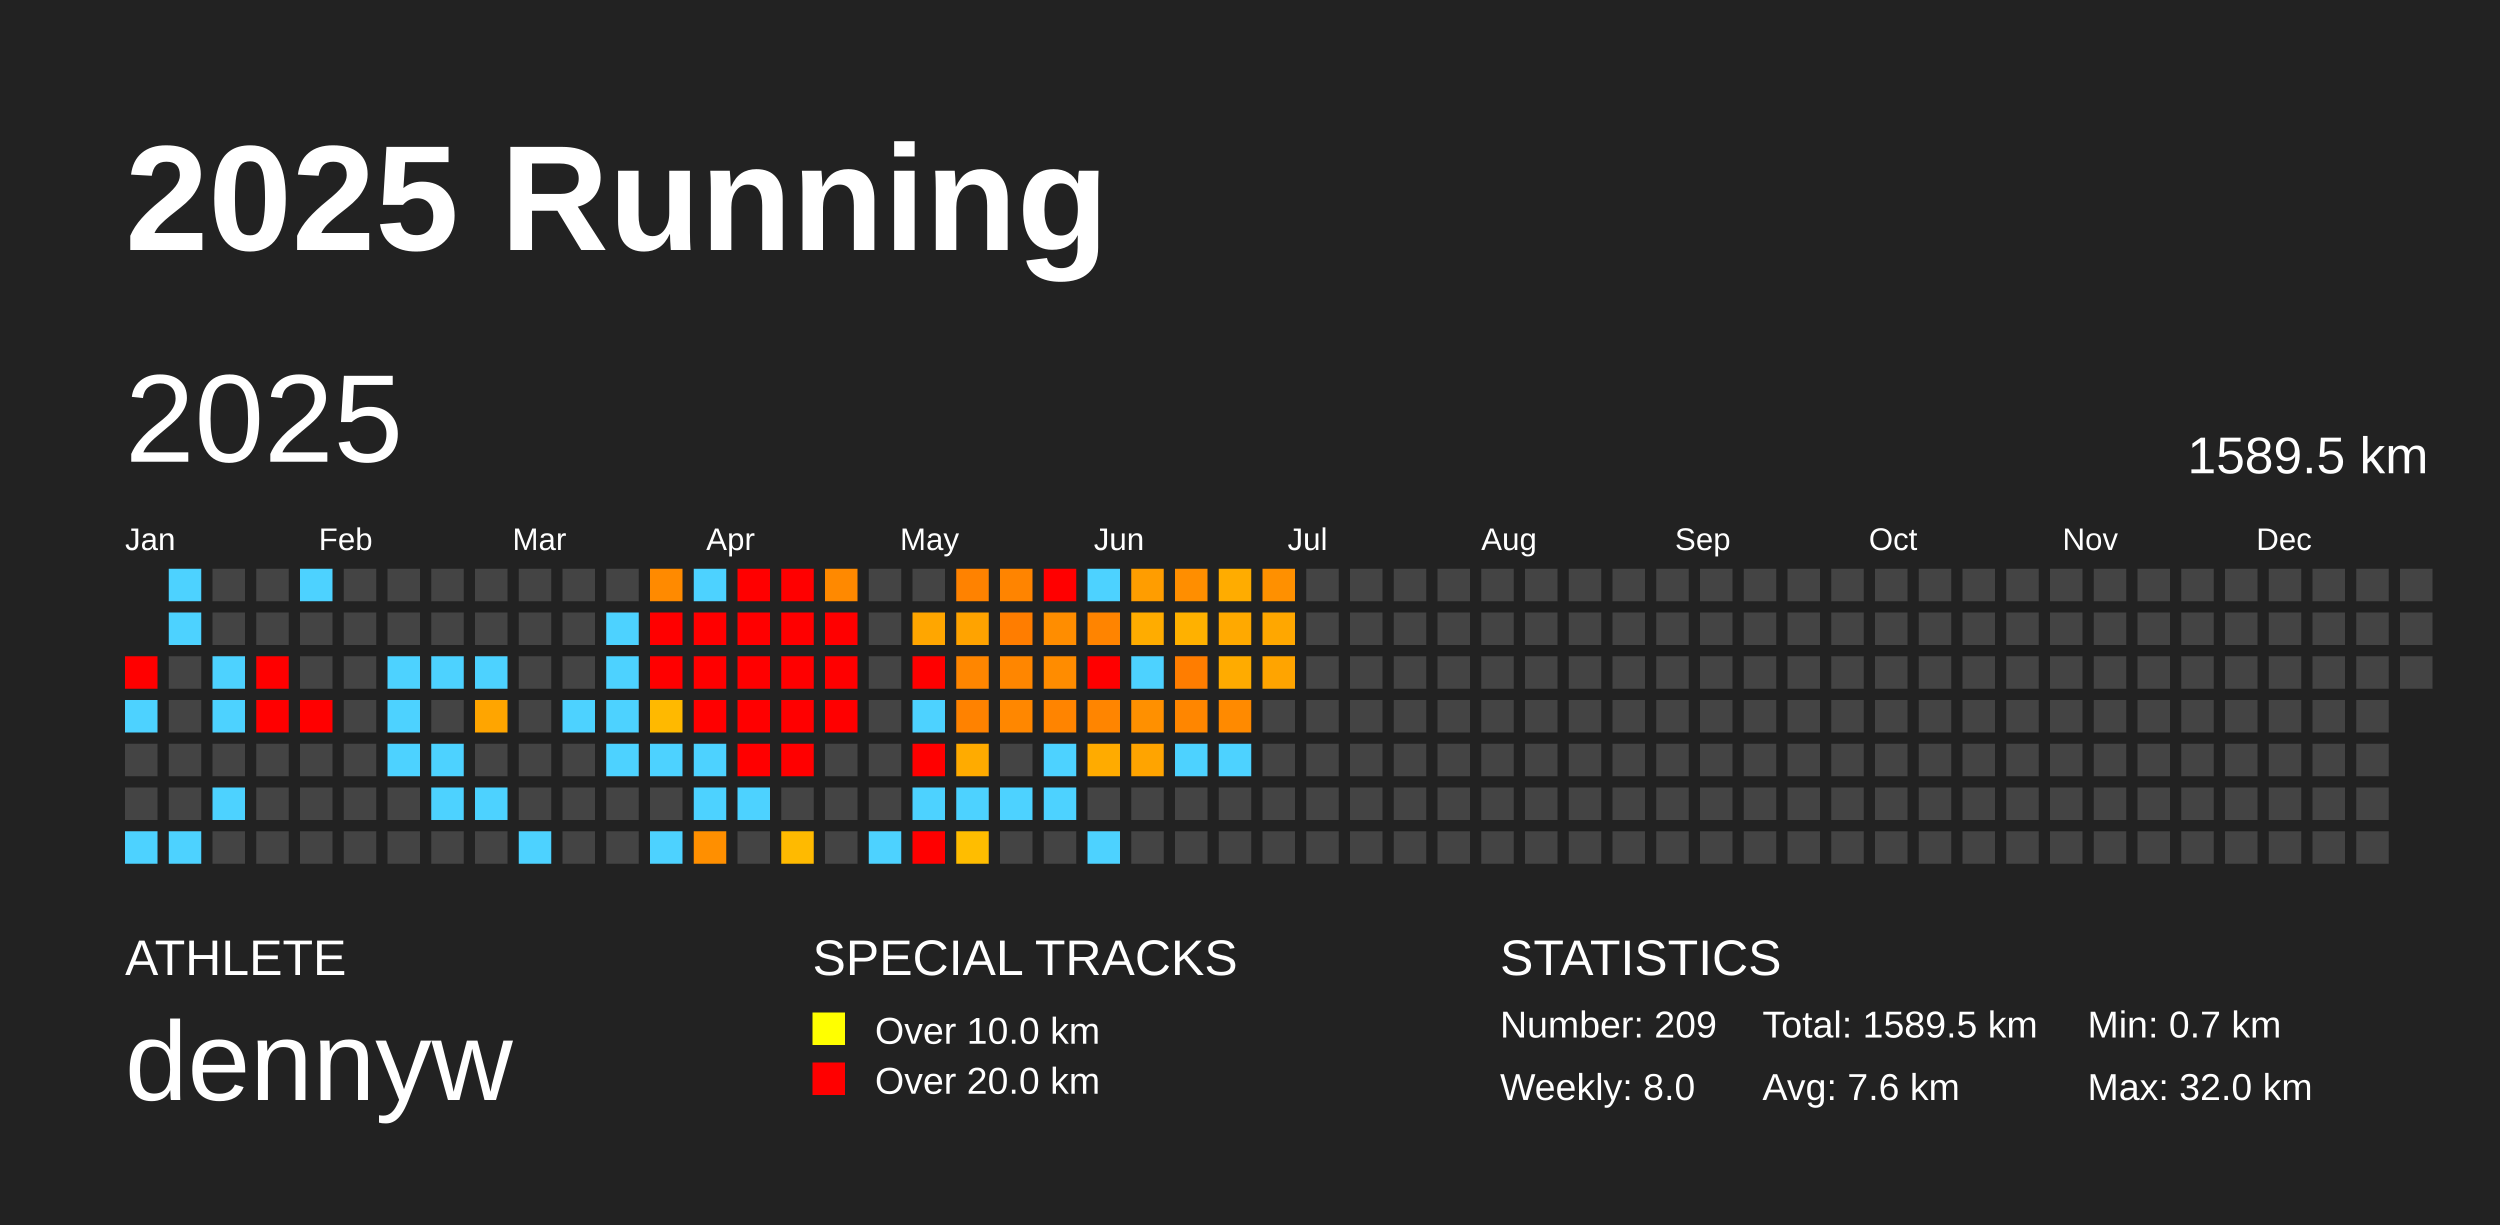
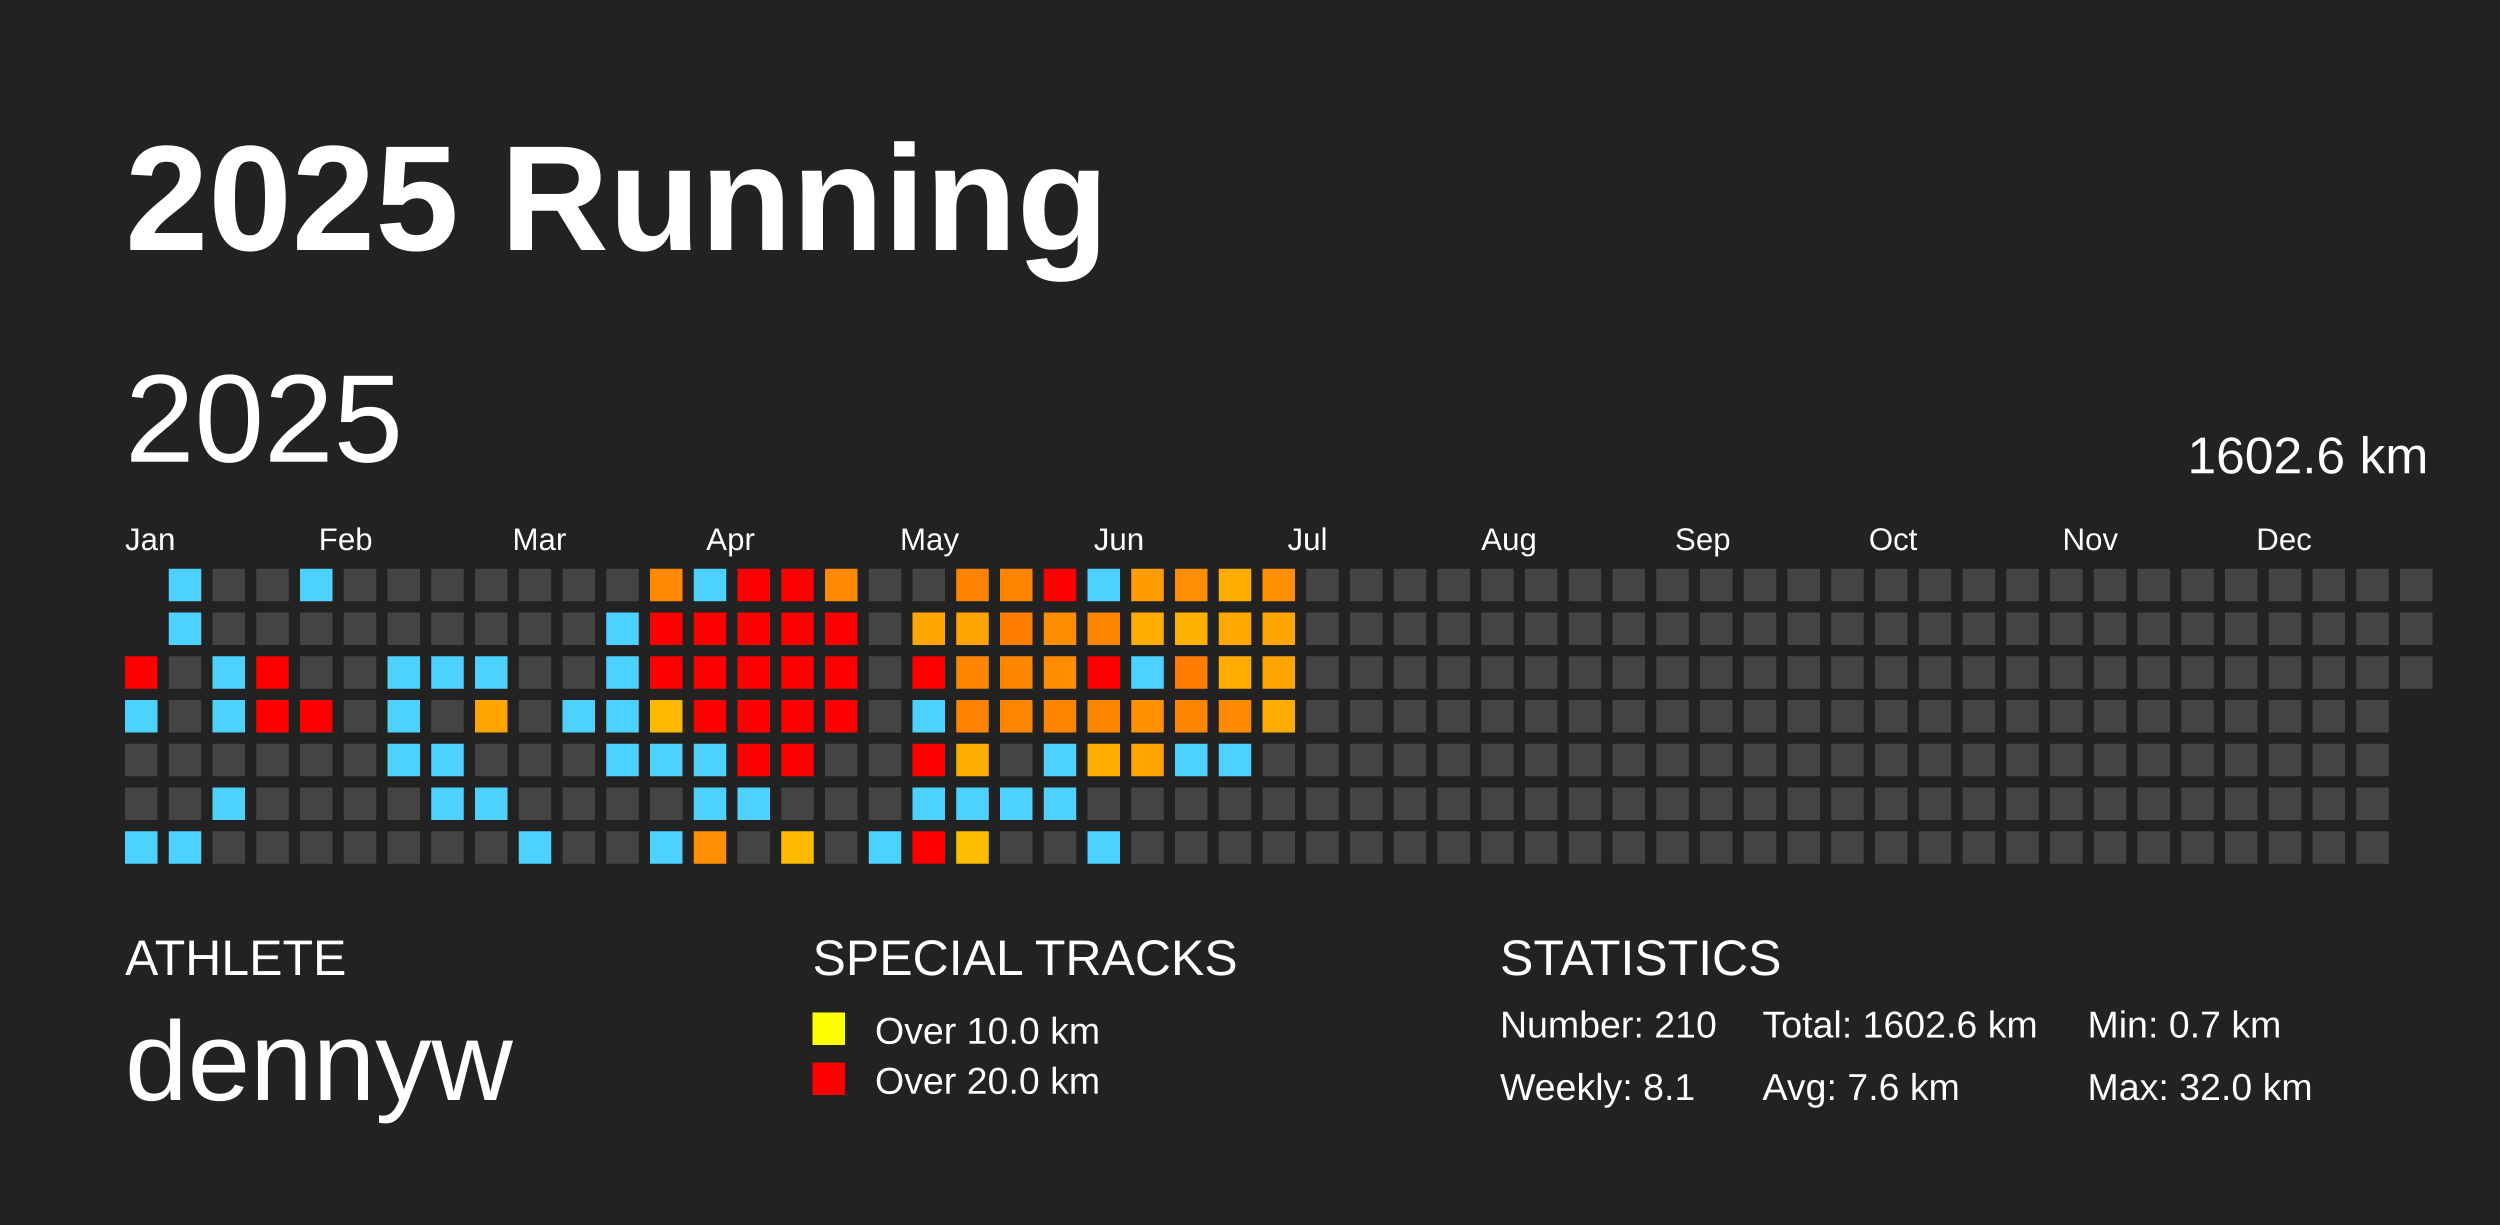
<svg xmlns="http://www.w3.org/2000/svg" baseProfile="full" height="98mm" version="1.1" viewBox="0,0,200,98" width="200mm">
  <defs />
  <rect fill="#222222" height="98" width="200" x="0" y="0" />
  <text fill="#FFFFFF" style="font-size:12px; font-family:Arial; font-weight:bold;" x="10" y="20">2025 Running</text>
  <text fill="#FFFFFF" style="font-size:4px; font-family:Arial" x="10" y="78">ATHLETE</text>
  <text fill="#FFFFFF" style="font-size:9px; font-family:Arial" x="10" y="88">dennyw</text>
  <text fill="#FFFFFF" style="font-size:4px; font-family:Arial" x="65" y="78">SPECIAL TRACKS</text>
  <rect fill="yellow" height="2.6" width="2.6" x="65" y="81" />
  <text fill="#FFFFFF" style="font-size:3px; font-family:Arial" x="70" y="83.5">Over 10.0 km</text>
  <rect fill="red" height="2.6" width="2.6" x="65" y="85" />
  <text fill="#FFFFFF" style="font-size:3px; font-family:Arial" x="70" y="87.5">Over 20.0 km</text>
  <text fill="#FFFFFF" style="font-size:4px; font-family:Arial" x="120" y="78">STATISTICS</text>
-   <text fill="#FFFFFF" style="font-size:3px; font-family:Arial" x="120" y="83">Number: 209</text>
-   <text fill="#FFFFFF" style="font-size:3px; font-family:Arial" x="120" y="88">Weekly: 8.0</text>
-   <text fill="#FFFFFF" style="font-size:3px; font-family:Arial" x="141" y="83">Total: 1589.5 km</text>
+   <text fill="#FFFFFF" style="font-size:3px; font-family:Arial" x="120" y="83">Number: 210</text>
+   <text fill="#FFFFFF" style="font-size:3px; font-family:Arial" x="120" y="88">Weekly: 8.1</text>
+   <text fill="#FFFFFF" style="font-size:3px; font-family:Arial" x="141" y="83">Total: 1602.6 km</text>
  <text fill="#FFFFFF" style="font-size:3px; font-family:Arial" x="141" y="88">Avg: 7.6 km</text>
  <text fill="#FFFFFF" style="font-size:3px; font-family:Arial" x="167" y="83">Min: 0.7 km</text>
  <text fill="#FFFFFF" style="font-size:3px; font-family:Arial" x="167" y="88">Max: 32.0 km</text>
  <text dominant-baseline="hanging" fill="#FFFFFF" style="font-size:10.0px; font-family:Arial;" x="10" y="30">2025</text>
-   <text dominant-baseline="hanging" fill="#FFFFFF" style="font-size:4.125px; font-family:Arial;" x="175" y="35">1589.5 km</text>
+   <text dominant-baseline="hanging" fill="#FFFFFF" style="font-size:4.125px; font-family:Arial;" x="175" y="35">1602.6 km</text>
  <text fill="#FFFFFF" style="font-size:2.5px; font-family:Arial" x="10.0" y="44">Jan</text>
  <text fill="#FFFFFF" style="font-size:2.5px; font-family:Arial" x="25.5" y="44">Feb</text>
  <text fill="#FFFFFF" style="font-size:2.5px; font-family:Arial" x="41.0" y="44">Mar</text>
  <text fill="#FFFFFF" style="font-size:2.5px; font-family:Arial" x="56.5" y="44">Apr</text>
  <text fill="#FFFFFF" style="font-size:2.5px; font-family:Arial" x="72.0" y="44">May</text>
  <text fill="#FFFFFF" style="font-size:2.5px; font-family:Arial" x="87.5" y="44">Jun</text>
  <text fill="#FFFFFF" style="font-size:2.5px; font-family:Arial" x="103.0" y="44">Jul</text>
  <text fill="#FFFFFF" style="font-size:2.5px; font-family:Arial" x="118.5" y="44">Aug</text>
  <text fill="#FFFFFF" style="font-size:2.5px; font-family:Arial" x="134.0" y="44">Sep</text>
  <text fill="#FFFFFF" style="font-size:2.5px; font-family:Arial" x="149.5" y="44">Oct</text>
  <text fill="#FFFFFF" style="font-size:2.5px; font-family:Arial" x="165.0" y="44">Nov</text>
  <text fill="#FFFFFF" style="font-size:2.5px; font-family:Arial" x="180.5" y="44">Dec</text>
  <rect fill="red" height="2.6" width="2.6" x="10.0" y="52.5" />
  <rect fill="#4dd2ff" height="2.6" width="2.6" x="10.0" y="56.0" />
  <rect fill="#444444" height="2.6" width="2.6" x="10.0" y="59.5" />
  <rect fill="#444444" height="2.6" width="2.6" x="10.0" y="63.0" />
  <rect fill="#4dd2ff" height="2.6" width="2.6" x="10.0" y="66.5" />
  <rect fill="#4dd2ff" height="2.6" width="2.6" x="13.5" y="45.5" />
  <rect fill="#4dd2ff" height="2.6" width="2.6" x="13.5" y="49.0" />
  <rect fill="#444444" height="2.6" width="2.6" x="13.5" y="52.5" />
  <rect fill="#444444" height="2.6" width="2.6" x="13.5" y="56.0" />
  <rect fill="#444444" height="2.6" width="2.6" x="13.5" y="59.5" />
  <rect fill="#444444" height="2.6" width="2.6" x="13.5" y="63.0" />
  <rect fill="#4dd2ff" height="2.6" width="2.6" x="13.5" y="66.5" />
  <rect fill="#444444" height="2.6" width="2.6" x="17.0" y="45.5" />
  <rect fill="#444444" height="2.6" width="2.6" x="17.0" y="49.0" />
  <rect fill="#4dd2ff" height="2.6" width="2.6" x="17.0" y="52.5" />
  <rect fill="#4dd2ff" height="2.6" width="2.6" x="17.0" y="56.0" />
  <rect fill="#444444" height="2.6" width="2.6" x="17.0" y="59.5" />
  <rect fill="#4dd2ff" height="2.6" width="2.6" x="17.0" y="63.0" />
  <rect fill="#444444" height="2.6" width="2.6" x="17.0" y="66.5" />
  <rect fill="#444444" height="2.6" width="2.6" x="20.5" y="45.5" />
  <rect fill="#444444" height="2.6" width="2.6" x="20.5" y="49.0" />
  <rect fill="red" height="2.6" width="2.6" x="20.5" y="52.5" />
  <rect fill="red" height="2.6" width="2.6" x="20.5" y="56.0" />
  <rect fill="#444444" height="2.6" width="2.6" x="20.5" y="59.5" />
  <rect fill="#444444" height="2.6" width="2.6" x="20.5" y="63.0" />
  <rect fill="#444444" height="2.6" width="2.6" x="20.5" y="66.5" />
  <rect fill="#4dd2ff" height="2.6" width="2.6" x="24.0" y="45.5" />
  <rect fill="#444444" height="2.6" width="2.6" x="24.0" y="49.0" />
  <rect fill="#444444" height="2.6" width="2.6" x="24.0" y="52.5" />
  <rect fill="red" height="2.6" width="2.6" x="24.0" y="56.0" />
  <rect fill="#444444" height="2.6" width="2.6" x="24.0" y="59.5" />
  <rect fill="#444444" height="2.6" width="2.6" x="24.0" y="63.0" />
  <rect fill="#444444" height="2.6" width="2.6" x="24.0" y="66.5" />
  <rect fill="#444444" height="2.6" width="2.6" x="27.5" y="45.5" />
  <rect fill="#444444" height="2.6" width="2.6" x="27.5" y="49.0" />
  <rect fill="#444444" height="2.6" width="2.6" x="27.5" y="52.5" />
  <rect fill="#444444" height="2.6" width="2.6" x="27.5" y="56.0" />
  <rect fill="#444444" height="2.6" width="2.6" x="27.5" y="59.5" />
  <rect fill="#444444" height="2.6" width="2.6" x="27.5" y="63.0" />
  <rect fill="#444444" height="2.6" width="2.6" x="27.5" y="66.5" />
  <rect fill="#444444" height="2.6" width="2.6" x="31.0" y="45.5" />
  <rect fill="#444444" height="2.6" width="2.6" x="31.0" y="49.0" />
  <rect fill="#4dd2ff" height="2.6" width="2.6" x="31.0" y="52.5" />
  <rect fill="#4dd2ff" height="2.6" width="2.6" x="31.0" y="56.0" />
  <rect fill="#4dd2ff" height="2.6" width="2.6" x="31.0" y="59.5" />
  <rect fill="#444444" height="2.6" width="2.6" x="31.0" y="63.0" />
  <rect fill="#444444" height="2.6" width="2.6" x="31.0" y="66.5" />
  <rect fill="#444444" height="2.6" width="2.6" x="34.5" y="45.5" />
  <rect fill="#444444" height="2.6" width="2.6" x="34.5" y="49.0" />
  <rect fill="#4dd2ff" height="2.6" width="2.6" x="34.5" y="52.5" />
  <rect fill="#444444" height="2.6" width="2.6" x="34.5" y="56.0" />
  <rect fill="#4dd2ff" height="2.6" width="2.6" x="34.5" y="59.5" />
  <rect fill="#4dd2ff" height="2.6" width="2.6" x="34.5" y="63.0" />
  <rect fill="#444444" height="2.6" width="2.6" x="34.5" y="66.5" />
  <rect fill="#444444" height="2.6" width="2.6" x="38.0" y="45.5" />
  <rect fill="#444444" height="2.6" width="2.6" x="38.0" y="49.0" />
  <rect fill="#4dd2ff" height="2.6" width="2.6" x="38.0" y="52.5" />
  <rect fill="#ffa500" height="2.6" width="2.6" x="38.0" y="56.0" />
  <rect fill="#444444" height="2.6" width="2.6" x="38.0" y="59.5" />
  <rect fill="#4dd2ff" height="2.6" width="2.6" x="38.0" y="63.0" />
  <rect fill="#444444" height="2.6" width="2.6" x="38.0" y="66.5" />
  <rect fill="#444444" height="2.6" width="2.6" x="41.5" y="45.5" />
  <rect fill="#444444" height="2.6" width="2.6" x="41.5" y="49.0" />
  <rect fill="#444444" height="2.6" width="2.6" x="41.5" y="52.5" />
  <rect fill="#444444" height="2.6" width="2.6" x="41.5" y="56.0" />
  <rect fill="#444444" height="2.6" width="2.6" x="41.5" y="59.5" />
  <rect fill="#444444" height="2.6" width="2.6" x="41.5" y="63.0" />
  <rect fill="#4dd2ff" height="2.6" width="2.6" x="41.5" y="66.5" />
  <rect fill="#444444" height="2.6" width="2.6" x="45.0" y="45.5" />
  <rect fill="#444444" height="2.6" width="2.6" x="45.0" y="49.0" />
  <rect fill="#444444" height="2.6" width="2.6" x="45.0" y="52.5" />
  <rect fill="#4dd2ff" height="2.6" width="2.6" x="45.0" y="56.0" />
  <rect fill="#444444" height="2.6" width="2.6" x="45.0" y="59.5" />
  <rect fill="#444444" height="2.6" width="2.6" x="45.0" y="63.0" />
  <rect fill="#444444" height="2.6" width="2.6" x="45.0" y="66.5" />
  <rect fill="#444444" height="2.6" width="2.6" x="48.5" y="45.5" />
  <rect fill="#4dd2ff" height="2.6" width="2.6" x="48.5" y="49.0" />
  <rect fill="#4dd2ff" height="2.6" width="2.6" x="48.5" y="52.5" />
  <rect fill="#4dd2ff" height="2.6" width="2.6" x="48.5" y="56.0" />
  <rect fill="#4dd2ff" height="2.6" width="2.6" x="48.5" y="59.5" />
  <rect fill="#444444" height="2.6" width="2.6" x="48.5" y="63.0" />
  <rect fill="#444444" height="2.6" width="2.6" x="48.5" y="66.5" />
  <rect fill="#ff8a00" height="2.6" width="2.6" x="52.0" y="45.5" />
  <rect fill="red" height="2.6" width="2.6" x="52.0" y="49.0" />
  <rect fill="red" height="2.6" width="2.6" x="52.0" y="52.5" />
  <rect fill="#ffb900" height="2.6" width="2.6" x="52.0" y="56.0" />
  <rect fill="#4dd2ff" height="2.6" width="2.6" x="52.0" y="59.5" />
  <rect fill="#444444" height="2.6" width="2.6" x="52.0" y="63.0" />
  <rect fill="#4dd2ff" height="2.6" width="2.6" x="52.0" y="66.5" />
  <rect fill="#4dd2ff" height="2.6" width="2.6" x="55.5" y="45.5" />
  <rect fill="red" height="2.6" width="2.6" x="55.5" y="49.0" />
  <rect fill="red" height="2.6" width="2.6" x="55.5" y="52.5" />
  <rect fill="red" height="2.6" width="2.6" x="55.5" y="56.0" />
  <rect fill="#4dd2ff" height="2.6" width="2.6" x="55.5" y="59.5" />
  <rect fill="#4dd2ff" height="2.6" width="2.6" x="55.5" y="63.0" />
  <rect fill="#ff8f00" height="2.6" width="2.6" x="55.5" y="66.5" />
  <rect fill="red" height="2.6" width="2.6" x="59.0" y="45.5" />
  <rect fill="red" height="2.6" width="2.6" x="59.0" y="49.0" />
  <rect fill="red" height="2.6" width="2.6" x="59.0" y="52.5" />
  <rect fill="red" height="2.6" width="2.6" x="59.0" y="56.0" />
  <rect fill="red" height="2.6" width="2.6" x="59.0" y="59.5" />
  <rect fill="#4dd2ff" height="2.6" width="2.6" x="59.0" y="63.0" />
  <rect fill="#444444" height="2.6" width="2.6" x="59.0" y="66.5" />
  <rect fill="red" height="2.6" width="2.6" x="62.5" y="45.5" />
  <rect fill="red" height="2.6" width="2.6" x="62.5" y="49.0" />
  <rect fill="red" height="2.6" width="2.6" x="62.5" y="52.5" />
  <rect fill="red" height="2.6" width="2.6" x="62.5" y="56.0" />
  <rect fill="red" height="2.6" width="2.6" x="62.5" y="59.5" />
  <rect fill="#444444" height="2.6" width="2.6" x="62.5" y="63.0" />
  <rect fill="#ffba00" height="2.6" width="2.6" x="62.5" y="66.5" />
  <rect fill="#ff8900" height="2.6" width="2.6" x="66.0" y="45.5" />
  <rect fill="red" height="2.6" width="2.6" x="66.0" y="49.0" />
  <rect fill="red" height="2.6" width="2.6" x="66.0" y="52.5" />
  <rect fill="red" height="2.6" width="2.6" x="66.0" y="56.0" />
  <rect fill="#444444" height="2.6" width="2.6" x="66.0" y="59.5" />
  <rect fill="#444444" height="2.6" width="2.6" x="66.0" y="63.0" />
  <rect fill="#444444" height="2.6" width="2.6" x="66.0" y="66.5" />
  <rect fill="#444444" height="2.6" width="2.6" x="69.5" y="45.5" />
  <rect fill="#444444" height="2.6" width="2.6" x="69.5" y="49.0" />
  <rect fill="#444444" height="2.6" width="2.6" x="69.5" y="52.5" />
  <rect fill="#444444" height="2.6" width="2.6" x="69.5" y="56.0" />
  <rect fill="#444444" height="2.6" width="2.6" x="69.5" y="59.5" />
  <rect fill="#444444" height="2.6" width="2.6" x="69.5" y="63.0" />
  <rect fill="#4dd2ff" height="2.6" width="2.6" x="69.5" y="66.5" />
  <rect fill="#444444" height="2.6" width="2.6" x="73.0" y="45.5" />
  <rect fill="#ffa600" height="2.6" width="2.6" x="73.0" y="49.0" />
  <rect fill="red" height="2.6" width="2.6" x="73.0" y="52.5" />
  <rect fill="#4dd2ff" height="2.6" width="2.6" x="73.0" y="56.0" />
  <rect fill="red" height="2.6" width="2.6" x="73.0" y="59.5" />
  <rect fill="#4dd2ff" height="2.6" width="2.6" x="73.0" y="63.0" />
  <rect fill="red" height="2.6" width="2.6" x="73.0" y="66.5" />
  <rect fill="#ff8200" height="2.6" width="2.6" x="76.5" y="45.5" />
  <rect fill="#ffa300" height="2.6" width="2.6" x="76.5" y="49.0" />
  <rect fill="#ff8600" height="2.6" width="2.6" x="76.5" y="52.5" />
  <rect fill="#ff8200" height="2.6" width="2.6" x="76.5" y="56.0" />
  <rect fill="#ffab00" height="2.6" width="2.6" x="76.5" y="59.5" />
  <rect fill="#4dd2ff" height="2.6" width="2.6" x="76.5" y="63.0" />
  <rect fill="#ffbd00" height="2.6" width="2.6" x="76.5" y="66.5" />
  <rect fill="#ff8400" height="2.6" width="2.6" x="80.0" y="45.5" />
  <rect fill="#ff7d00" height="2.6" width="2.6" x="80.0" y="49.0" />
  <rect fill="#ff8600" height="2.6" width="2.6" x="80.0" y="52.5" />
  <rect fill="#ff8700" height="2.6" width="2.6" x="80.0" y="56.0" />
  <rect fill="#444444" height="2.6" width="2.6" x="80.0" y="59.5" />
  <rect fill="#4dd2ff" height="2.6" width="2.6" x="80.0" y="63.0" />
  <rect fill="#444444" height="2.6" width="2.6" x="80.0" y="66.5" />
  <rect fill="red" height="2.6" width="2.6" x="83.5" y="45.5" />
  <rect fill="#ff8d00" height="2.6" width="2.6" x="83.5" y="49.0" />
  <rect fill="#ff8c00" height="2.6" width="2.6" x="83.5" y="52.5" />
  <rect fill="#ff8400" height="2.6" width="2.6" x="83.5" y="56.0" />
  <rect fill="#4dd2ff" height="2.6" width="2.6" x="83.5" y="59.5" />
  <rect fill="#4dd2ff" height="2.6" width="2.6" x="83.5" y="63.0" />
  <rect fill="#444444" height="2.6" width="2.6" x="83.5" y="66.5" />
  <rect fill="#4dd2ff" height="2.6" width="2.6" x="87.0" y="45.5" />
  <rect fill="#ff8400" height="2.6" width="2.6" x="87.0" y="49.0" />
  <rect fill="red" height="2.6" width="2.6" x="87.0" y="52.5" />
  <rect fill="#ff8500" height="2.6" width="2.6" x="87.0" y="56.0" />
  <rect fill="#ffab00" height="2.6" width="2.6" x="87.0" y="59.5" />
  <rect fill="#444444" height="2.6" width="2.6" x="87.0" y="63.0" />
  <rect fill="#4dd2ff" height="2.6" width="2.6" x="87.0" y="66.5" />
  <rect fill="#ff9d00" height="2.6" width="2.6" x="90.5" y="45.5" />
  <rect fill="#ffac00" height="2.6" width="2.6" x="90.5" y="49.0" />
  <rect fill="#4dd2ff" height="2.6" width="2.6" x="90.5" y="52.5" />
  <rect fill="#ff9000" height="2.6" width="2.6" x="90.5" y="56.0" />
  <rect fill="#ffa400" height="2.6" width="2.6" x="90.5" y="59.5" />
  <rect fill="#444444" height="2.6" width="2.6" x="90.5" y="63.0" />
  <rect fill="#444444" height="2.6" width="2.6" x="90.5" y="66.5" />
  <rect fill="#ff8e00" height="2.6" width="2.6" x="94.0" y="45.5" />
  <rect fill="#ffb100" height="2.6" width="2.6" x="94.0" y="49.0" />
  <rect fill="#ff7d00" height="2.6" width="2.6" x="94.0" y="52.5" />
  <rect fill="#ff8600" height="2.6" width="2.6" x="94.0" y="56.0" />
  <rect fill="#4dd2ff" height="2.6" width="2.6" x="94.0" y="59.5" />
  <rect fill="#444444" height="2.6" width="2.6" x="94.0" y="63.0" />
  <rect fill="#444444" height="2.6" width="2.6" x="94.0" y="66.5" />
  <rect fill="#ffac00" height="2.6" width="2.6" x="97.5" y="45.5" />
  <rect fill="#ffa900" height="2.6" width="2.6" x="97.5" y="49.0" />
  <rect fill="#ffab00" height="2.6" width="2.6" x="97.5" y="52.5" />
  <rect fill="#ff8a00" height="2.6" width="2.6" x="97.5" y="56.0" />
  <rect fill="#4dd2ff" height="2.6" width="2.6" x="97.5" y="59.5" />
  <rect fill="#444444" height="2.6" width="2.6" x="97.5" y="63.0" />
  <rect fill="#444444" height="2.6" width="2.6" x="97.5" y="66.5" />
  <rect fill="#ff9000" height="2.6" width="2.6" x="101.0" y="45.5" />
  <rect fill="#ffa700" height="2.6" width="2.6" x="101.0" y="49.0" />
  <rect fill="#ffa400" height="2.6" width="2.6" x="101.0" y="52.5" />
-   <rect fill="#444444" height="2.6" width="2.6" x="101.0" y="56.0" />
+   <rect fill="#ffab00" height="2.6" width="2.6" x="101.0" y="56.0" />
  <rect fill="#444444" height="2.6" width="2.6" x="101.0" y="59.5" />
  <rect fill="#444444" height="2.6" width="2.6" x="101.0" y="63.0" />
  <rect fill="#444444" height="2.6" width="2.6" x="101.0" y="66.5" />
  <rect fill="#444444" height="2.6" width="2.6" x="104.5" y="45.5" />
  <rect fill="#444444" height="2.6" width="2.6" x="104.5" y="49.0" />
  <rect fill="#444444" height="2.6" width="2.6" x="104.5" y="52.5" />
  <rect fill="#444444" height="2.6" width="2.6" x="104.5" y="56.0" />
  <rect fill="#444444" height="2.6" width="2.6" x="104.5" y="59.5" />
  <rect fill="#444444" height="2.6" width="2.6" x="104.5" y="63.0" />
  <rect fill="#444444" height="2.6" width="2.6" x="104.5" y="66.5" />
  <rect fill="#444444" height="2.6" width="2.6" x="108.0" y="45.5" />
  <rect fill="#444444" height="2.6" width="2.6" x="108.0" y="49.0" />
  <rect fill="#444444" height="2.6" width="2.6" x="108.0" y="52.5" />
  <rect fill="#444444" height="2.6" width="2.6" x="108.0" y="56.0" />
  <rect fill="#444444" height="2.6" width="2.6" x="108.0" y="59.5" />
  <rect fill="#444444" height="2.6" width="2.6" x="108.0" y="63.0" />
  <rect fill="#444444" height="2.6" width="2.6" x="108.0" y="66.5" />
  <rect fill="#444444" height="2.6" width="2.6" x="111.5" y="45.5" />
  <rect fill="#444444" height="2.6" width="2.6" x="111.5" y="49.0" />
  <rect fill="#444444" height="2.6" width="2.6" x="111.5" y="52.5" />
  <rect fill="#444444" height="2.6" width="2.6" x="111.5" y="56.0" />
  <rect fill="#444444" height="2.6" width="2.6" x="111.5" y="59.5" />
  <rect fill="#444444" height="2.6" width="2.6" x="111.5" y="63.0" />
  <rect fill="#444444" height="2.6" width="2.6" x="111.5" y="66.5" />
  <rect fill="#444444" height="2.6" width="2.6" x="115.0" y="45.5" />
  <rect fill="#444444" height="2.6" width="2.6" x="115.0" y="49.0" />
  <rect fill="#444444" height="2.6" width="2.6" x="115.0" y="52.5" />
  <rect fill="#444444" height="2.6" width="2.6" x="115.0" y="56.0" />
  <rect fill="#444444" height="2.6" width="2.6" x="115.0" y="59.5" />
  <rect fill="#444444" height="2.6" width="2.6" x="115.0" y="63.0" />
  <rect fill="#444444" height="2.6" width="2.6" x="115.0" y="66.5" />
  <rect fill="#444444" height="2.6" width="2.6" x="118.5" y="45.5" />
  <rect fill="#444444" height="2.6" width="2.6" x="118.5" y="49.0" />
  <rect fill="#444444" height="2.6" width="2.6" x="118.5" y="52.5" />
  <rect fill="#444444" height="2.6" width="2.6" x="118.5" y="56.0" />
  <rect fill="#444444" height="2.6" width="2.6" x="118.5" y="59.5" />
  <rect fill="#444444" height="2.6" width="2.6" x="118.5" y="63.0" />
  <rect fill="#444444" height="2.6" width="2.6" x="118.5" y="66.5" />
  <rect fill="#444444" height="2.6" width="2.6" x="122.0" y="45.5" />
  <rect fill="#444444" height="2.6" width="2.6" x="122.0" y="49.0" />
  <rect fill="#444444" height="2.6" width="2.6" x="122.0" y="52.5" />
  <rect fill="#444444" height="2.6" width="2.6" x="122.0" y="56.0" />
  <rect fill="#444444" height="2.6" width="2.6" x="122.0" y="59.5" />
  <rect fill="#444444" height="2.6" width="2.6" x="122.0" y="63.0" />
  <rect fill="#444444" height="2.6" width="2.6" x="122.0" y="66.5" />
  <rect fill="#444444" height="2.6" width="2.6" x="125.5" y="45.5" />
  <rect fill="#444444" height="2.6" width="2.6" x="125.5" y="49.0" />
  <rect fill="#444444" height="2.6" width="2.6" x="125.5" y="52.5" />
  <rect fill="#444444" height="2.6" width="2.6" x="125.5" y="56.0" />
  <rect fill="#444444" height="2.6" width="2.6" x="125.5" y="59.5" />
  <rect fill="#444444" height="2.6" width="2.6" x="125.5" y="63.0" />
  <rect fill="#444444" height="2.6" width="2.6" x="125.5" y="66.5" />
  <rect fill="#444444" height="2.6" width="2.6" x="129.0" y="45.5" />
  <rect fill="#444444" height="2.6" width="2.6" x="129.0" y="49.0" />
  <rect fill="#444444" height="2.6" width="2.6" x="129.0" y="52.5" />
  <rect fill="#444444" height="2.6" width="2.6" x="129.0" y="56.0" />
  <rect fill="#444444" height="2.6" width="2.6" x="129.0" y="59.5" />
  <rect fill="#444444" height="2.6" width="2.6" x="129.0" y="63.0" />
  <rect fill="#444444" height="2.6" width="2.6" x="129.0" y="66.5" />
  <rect fill="#444444" height="2.6" width="2.6" x="132.5" y="45.5" />
  <rect fill="#444444" height="2.6" width="2.6" x="132.5" y="49.0" />
  <rect fill="#444444" height="2.6" width="2.6" x="132.5" y="52.5" />
  <rect fill="#444444" height="2.6" width="2.6" x="132.5" y="56.0" />
  <rect fill="#444444" height="2.6" width="2.6" x="132.5" y="59.5" />
  <rect fill="#444444" height="2.6" width="2.6" x="132.5" y="63.0" />
  <rect fill="#444444" height="2.6" width="2.6" x="132.5" y="66.5" />
  <rect fill="#444444" height="2.6" width="2.6" x="136.0" y="45.5" />
  <rect fill="#444444" height="2.6" width="2.6" x="136.0" y="49.0" />
  <rect fill="#444444" height="2.6" width="2.6" x="136.0" y="52.5" />
  <rect fill="#444444" height="2.6" width="2.6" x="136.0" y="56.0" />
  <rect fill="#444444" height="2.6" width="2.6" x="136.0" y="59.5" />
  <rect fill="#444444" height="2.6" width="2.6" x="136.0" y="63.0" />
  <rect fill="#444444" height="2.6" width="2.6" x="136.0" y="66.5" />
  <rect fill="#444444" height="2.6" width="2.6" x="139.5" y="45.5" />
  <rect fill="#444444" height="2.6" width="2.6" x="139.5" y="49.0" />
  <rect fill="#444444" height="2.6" width="2.6" x="139.5" y="52.5" />
  <rect fill="#444444" height="2.6" width="2.6" x="139.5" y="56.0" />
  <rect fill="#444444" height="2.6" width="2.6" x="139.5" y="59.5" />
  <rect fill="#444444" height="2.6" width="2.6" x="139.5" y="63.0" />
  <rect fill="#444444" height="2.6" width="2.6" x="139.5" y="66.5" />
  <rect fill="#444444" height="2.6" width="2.6" x="143.0" y="45.5" />
  <rect fill="#444444" height="2.6" width="2.6" x="143.0" y="49.0" />
  <rect fill="#444444" height="2.6" width="2.6" x="143.0" y="52.5" />
  <rect fill="#444444" height="2.6" width="2.6" x="143.0" y="56.0" />
  <rect fill="#444444" height="2.6" width="2.6" x="143.0" y="59.5" />
  <rect fill="#444444" height="2.6" width="2.6" x="143.0" y="63.0" />
  <rect fill="#444444" height="2.6" width="2.6" x="143.0" y="66.5" />
  <rect fill="#444444" height="2.6" width="2.6" x="146.5" y="45.5" />
  <rect fill="#444444" height="2.6" width="2.6" x="146.5" y="49.0" />
  <rect fill="#444444" height="2.6" width="2.6" x="146.5" y="52.5" />
  <rect fill="#444444" height="2.6" width="2.6" x="146.5" y="56.0" />
  <rect fill="#444444" height="2.6" width="2.6" x="146.5" y="59.5" />
  <rect fill="#444444" height="2.6" width="2.6" x="146.5" y="63.0" />
  <rect fill="#444444" height="2.6" width="2.6" x="146.5" y="66.5" />
  <rect fill="#444444" height="2.6" width="2.6" x="150.0" y="45.5" />
  <rect fill="#444444" height="2.6" width="2.6" x="150.0" y="49.0" />
  <rect fill="#444444" height="2.6" width="2.6" x="150.0" y="52.5" />
  <rect fill="#444444" height="2.6" width="2.6" x="150.0" y="56.0" />
  <rect fill="#444444" height="2.6" width="2.6" x="150.0" y="59.5" />
  <rect fill="#444444" height="2.6" width="2.6" x="150.0" y="63.0" />
  <rect fill="#444444" height="2.6" width="2.6" x="150.0" y="66.5" />
  <rect fill="#444444" height="2.6" width="2.6" x="153.5" y="45.5" />
  <rect fill="#444444" height="2.6" width="2.6" x="153.5" y="49.0" />
  <rect fill="#444444" height="2.6" width="2.6" x="153.5" y="52.5" />
  <rect fill="#444444" height="2.6" width="2.6" x="153.5" y="56.0" />
  <rect fill="#444444" height="2.6" width="2.6" x="153.5" y="59.5" />
  <rect fill="#444444" height="2.6" width="2.6" x="153.5" y="63.0" />
  <rect fill="#444444" height="2.6" width="2.6" x="153.5" y="66.5" />
  <rect fill="#444444" height="2.6" width="2.6" x="157.0" y="45.5" />
  <rect fill="#444444" height="2.6" width="2.6" x="157.0" y="49.0" />
  <rect fill="#444444" height="2.6" width="2.6" x="157.0" y="52.5" />
  <rect fill="#444444" height="2.6" width="2.6" x="157.0" y="56.0" />
  <rect fill="#444444" height="2.6" width="2.6" x="157.0" y="59.5" />
  <rect fill="#444444" height="2.6" width="2.6" x="157.0" y="63.0" />
  <rect fill="#444444" height="2.6" width="2.6" x="157.0" y="66.5" />
  <rect fill="#444444" height="2.6" width="2.6" x="160.5" y="45.5" />
  <rect fill="#444444" height="2.6" width="2.6" x="160.5" y="49.0" />
  <rect fill="#444444" height="2.6" width="2.6" x="160.5" y="52.5" />
  <rect fill="#444444" height="2.6" width="2.6" x="160.5" y="56.0" />
  <rect fill="#444444" height="2.6" width="2.6" x="160.5" y="59.5" />
  <rect fill="#444444" height="2.6" width="2.6" x="160.5" y="63.0" />
  <rect fill="#444444" height="2.6" width="2.6" x="160.5" y="66.5" />
  <rect fill="#444444" height="2.6" width="2.6" x="164.0" y="45.5" />
  <rect fill="#444444" height="2.6" width="2.6" x="164.0" y="49.0" />
  <rect fill="#444444" height="2.6" width="2.6" x="164.0" y="52.5" />
  <rect fill="#444444" height="2.6" width="2.6" x="164.0" y="56.0" />
  <rect fill="#444444" height="2.6" width="2.6" x="164.0" y="59.5" />
  <rect fill="#444444" height="2.6" width="2.6" x="164.0" y="63.0" />
  <rect fill="#444444" height="2.6" width="2.6" x="164.0" y="66.5" />
  <rect fill="#444444" height="2.6" width="2.6" x="167.5" y="45.5" />
  <rect fill="#444444" height="2.6" width="2.6" x="167.5" y="49.0" />
  <rect fill="#444444" height="2.6" width="2.6" x="167.5" y="52.5" />
  <rect fill="#444444" height="2.6" width="2.6" x="167.5" y="56.0" />
  <rect fill="#444444" height="2.6" width="2.6" x="167.5" y="59.5" />
  <rect fill="#444444" height="2.6" width="2.6" x="167.5" y="63.0" />
  <rect fill="#444444" height="2.6" width="2.6" x="167.5" y="66.5" />
  <rect fill="#444444" height="2.6" width="2.6" x="171.0" y="45.5" />
  <rect fill="#444444" height="2.6" width="2.6" x="171.0" y="49.0" />
  <rect fill="#444444" height="2.6" width="2.6" x="171.0" y="52.5" />
  <rect fill="#444444" height="2.6" width="2.6" x="171.0" y="56.0" />
  <rect fill="#444444" height="2.6" width="2.6" x="171.0" y="59.5" />
  <rect fill="#444444" height="2.6" width="2.6" x="171.0" y="63.0" />
  <rect fill="#444444" height="2.6" width="2.6" x="171.0" y="66.5" />
  <rect fill="#444444" height="2.6" width="2.6" x="174.5" y="45.5" />
  <rect fill="#444444" height="2.6" width="2.6" x="174.5" y="49.0" />
  <rect fill="#444444" height="2.6" width="2.6" x="174.5" y="52.5" />
  <rect fill="#444444" height="2.6" width="2.6" x="174.5" y="56.0" />
  <rect fill="#444444" height="2.6" width="2.6" x="174.5" y="59.5" />
  <rect fill="#444444" height="2.6" width="2.6" x="174.5" y="63.0" />
  <rect fill="#444444" height="2.6" width="2.6" x="174.5" y="66.5" />
  <rect fill="#444444" height="2.6" width="2.6" x="178.0" y="45.5" />
  <rect fill="#444444" height="2.6" width="2.6" x="178.0" y="49.0" />
  <rect fill="#444444" height="2.6" width="2.6" x="178.0" y="52.5" />
  <rect fill="#444444" height="2.6" width="2.6" x="178.0" y="56.0" />
  <rect fill="#444444" height="2.6" width="2.6" x="178.0" y="59.5" />
  <rect fill="#444444" height="2.6" width="2.6" x="178.0" y="63.0" />
  <rect fill="#444444" height="2.6" width="2.6" x="178.0" y="66.5" />
  <rect fill="#444444" height="2.6" width="2.6" x="181.5" y="45.5" />
  <rect fill="#444444" height="2.6" width="2.6" x="181.5" y="49.0" />
  <rect fill="#444444" height="2.6" width="2.6" x="181.5" y="52.5" />
  <rect fill="#444444" height="2.6" width="2.6" x="181.5" y="56.0" />
  <rect fill="#444444" height="2.6" width="2.6" x="181.5" y="59.5" />
  <rect fill="#444444" height="2.6" width="2.6" x="181.5" y="63.0" />
  <rect fill="#444444" height="2.6" width="2.6" x="181.5" y="66.5" />
  <rect fill="#444444" height="2.6" width="2.6" x="185.0" y="45.5" />
  <rect fill="#444444" height="2.6" width="2.6" x="185.0" y="49.0" />
  <rect fill="#444444" height="2.6" width="2.6" x="185.0" y="52.5" />
  <rect fill="#444444" height="2.6" width="2.6" x="185.0" y="56.0" />
  <rect fill="#444444" height="2.6" width="2.6" x="185.0" y="59.5" />
  <rect fill="#444444" height="2.6" width="2.6" x="185.0" y="63.0" />
  <rect fill="#444444" height="2.6" width="2.6" x="185.0" y="66.5" />
  <rect fill="#444444" height="2.6" width="2.6" x="188.5" y="45.5" />
  <rect fill="#444444" height="2.6" width="2.6" x="188.5" y="49.0" />
  <rect fill="#444444" height="2.6" width="2.6" x="188.5" y="52.5" />
  <rect fill="#444444" height="2.6" width="2.6" x="188.5" y="56.0" />
  <rect fill="#444444" height="2.6" width="2.6" x="188.5" y="59.5" />
  <rect fill="#444444" height="2.6" width="2.6" x="188.5" y="63.0" />
  <rect fill="#444444" height="2.6" width="2.6" x="188.5" y="66.5" />
  <rect fill="#444444" height="2.6" width="2.6" x="192.0" y="45.5" />
  <rect fill="#444444" height="2.6" width="2.6" x="192.0" y="49.0" />
  <rect fill="#444444" height="2.6" width="2.6" x="192.0" y="52.5" />
</svg>
